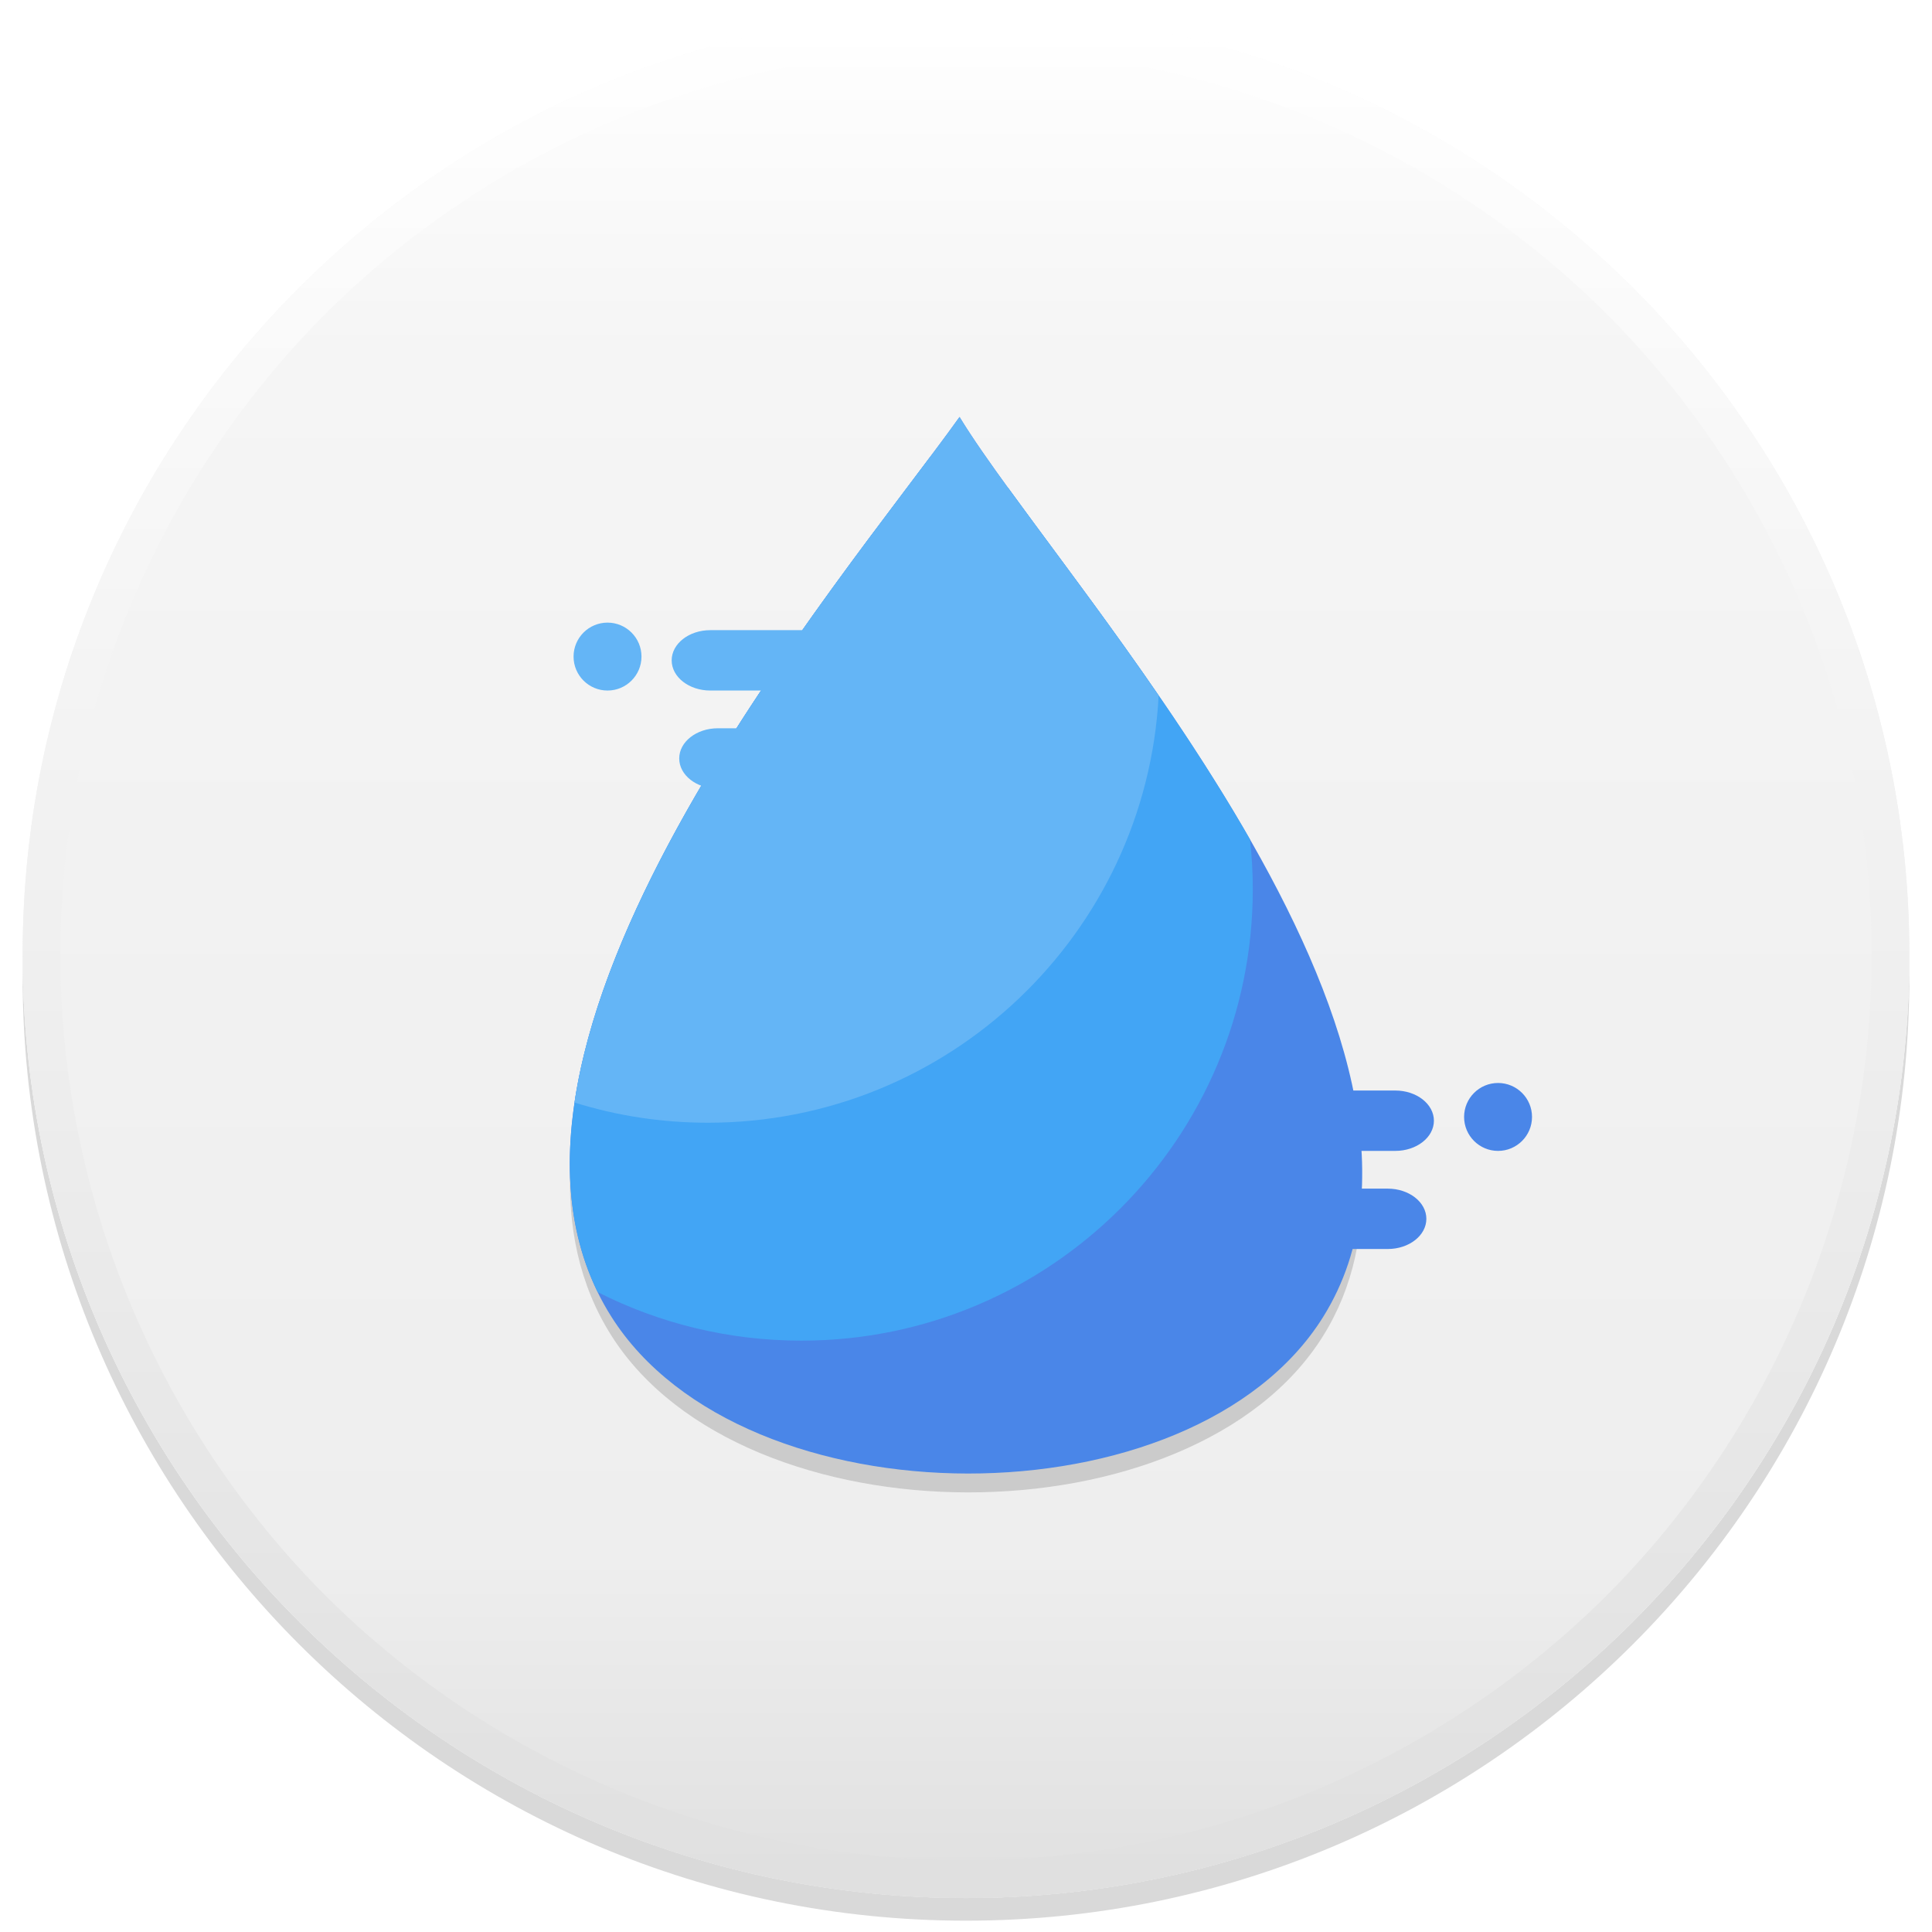
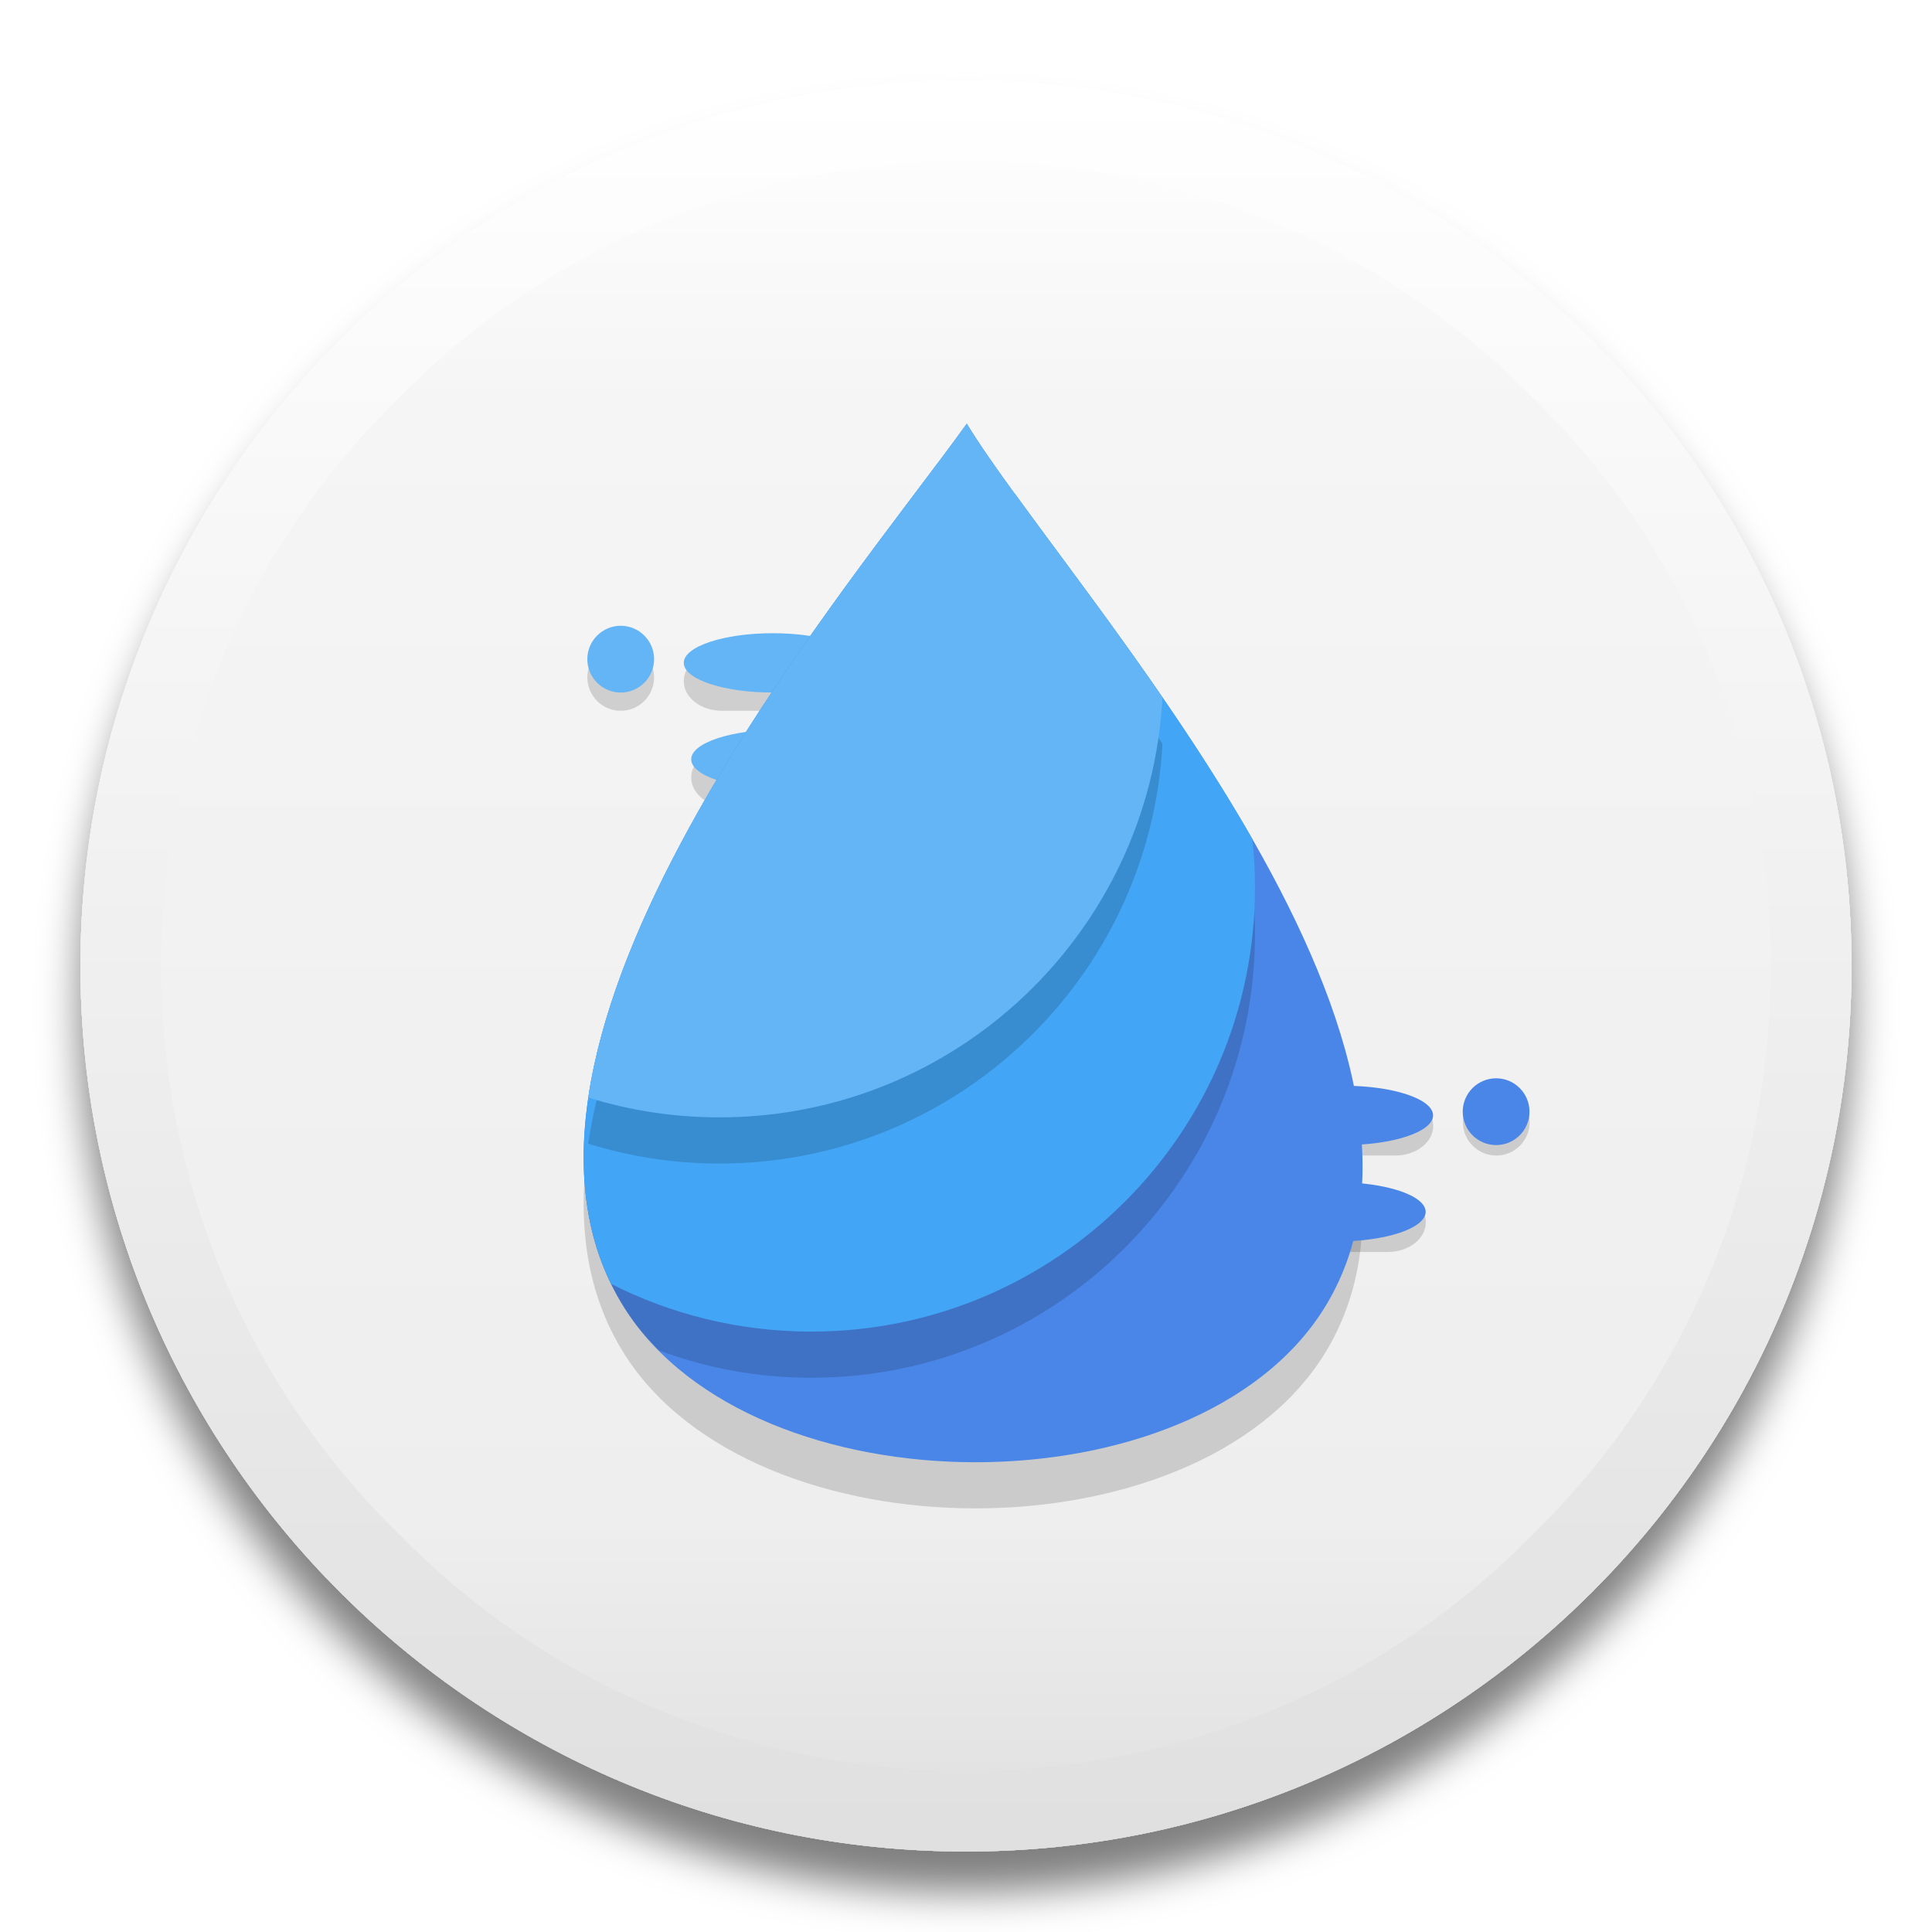
- <svg xmlns="http://www.w3.org/2000/svg" style="isolation:isolate" viewBox="0 0 256 256" width="256" height="256">
+ <svg xmlns="http://www.w3.org/2000/svg" style="isolation:isolate" viewBox="0 0 48 48" width="48" height="48">
  <defs>
-     <clipPath id="_clipPath_9QpJZQMaYRfT7IZfol1mAJYPLTHgxZl2">
-       <rect width="256" height="256" />
+     <clipPath id="_clipPath_blKyVJ3hZisMPQjqankPTz1RjqbhbuGd">
+       <rect width="48" height="48" />
    </clipPath>
  </defs>
-   <g clip-path="url(#_clipPath_9QpJZQMaYRfT7IZfol1mAJYPLTHgxZl2)">
-     <g style="isolation:isolate" id="Icon">
-       <path d=" M 3.013 128 C 3.003 128.499 3 128.999 3 129.5 C 3 198.489 59.011 254.5 128 254.5 C 196.989 254.5 253 198.489 253 129.5 C 253 128.999 252.997 128.499 252.987 128 C 252.186 196.3 196.488 251.5 128 251.5 C 59.512 251.5 3.814 196.3 3.013 128 Z " fill="rgb(0,0,0)" fill-opacity="0.15" />
-       <linearGradient id="_lgradient_2" x1="50%" y1="-1.339%" x2="50%" y2="101.339%">
-         <stop offset="1.304%" stop-opacity="1" style="stop-color:rgb(255,255,255)" />
-         <stop offset="18.696%" stop-opacity="1" style="stop-color:rgb(245,245,245)" />
-         <stop offset="81.304%" stop-opacity="1" style="stop-color:rgb(238,238,238)" />
-         <stop offset="98.696%" stop-opacity="1" style="stop-color:rgb(224,224,224)" />
-       </linearGradient>
-       <path d=" M 3 126.5 C 3 57.511 59.011 1.5 128 1.5 C 196.989 1.5 253 57.511 253 126.5 C 253 195.489 196.989 251.5 128 251.5 C 59.011 251.5 3 195.489 3 126.5 Z " fill="url(#_lgradient_2)" />
+   <g clip-path="url(#_clipPath_blKyVJ3hZisMPQjqankPTz1RjqbhbuGd)">
+     <g style="isolation:isolate" id="Design">
+       <defs>
+         <filter id="reYZf5DJtfV4qZhP7kjuvteGCb5OtAvb" x="-200%" y="-200%" width="400%" height="400%">
+           <feOffset in="SourceAlpha" result="offOut" dx="0" dy="1" />
+           <feGaussianBlur in="offOut" result="blurOut" stdDeviation="0.5" />
+           <feComponentTransfer in="blurOut" result="opacOut">
+             <feFuncA type="table" tableValues="0 0.5" />
+           </feComponentTransfer>
+           <feBlend in="SourceGraphic" in2="opacOut" mode="normal" />
+         </filter>
+       </defs>
+       <g filter="url(#reYZf5DJtfV4qZhP7kjuvteGCb5OtAvb)">
+         <linearGradient id="_lgradient_2" x1="50%" y1="-1.339%" x2="50%" y2="101.339%">
+           <stop offset="1.304%" stop-opacity="1" style="stop-color:rgb(255,255,255)" />
+           <stop offset="18.696%" stop-opacity="1" style="stop-color:rgb(245,245,245)" />
+           <stop offset="81.304%" stop-opacity="1" style="stop-color:rgb(238,238,238)" />
+           <stop offset="98.696%" stop-opacity="1" style="stop-color:rgb(224,224,224)" />
+         </linearGradient>
+         <path d=" M 2 24 C 2 11.858 11.858 2 24 2 C 36.142 2 46 11.858 46 24 C 46 36.142 36.142 46 24 46 C 11.858 46 2 36.142 2 24 Z " fill="url(#_lgradient_2)" />
+       </g>
      <linearGradient id="_lgradient_3" x1="50%" y1="-1.345%" x2="50%" y2="101.794%">
        <stop offset="1.304%" stop-opacity="1" style="stop-color:rgb(255,255,255)" />
        <stop offset="97.826%" stop-opacity="1" style="stop-color:rgb(224,224,224)" />
      </linearGradient>
-       <path d=" M 3 126.5 C 3 57.511 59.011 1.5 128 1.5 C 196.989 1.5 253 57.511 253 126.5 C 253 195.489 196.989 251.5 128 251.5 C 59.011 251.5 3 195.489 3 126.5 Z  M 8 126.5 C 8 94.7 20.7 64.1 43.1 41.6 C 65.6 19.2 96.2 6.5 128 6.5 C 159.8 6.5 190.4 19.2 212.9 41.6 C 235.3 64.1 248 94.7 248 126.5 L 248 126.5 C 248 158.3 235.3 188.9 212.9 211.4 C 190.4 233.8 159.8 246.5 128 246.5 L 128 246.5 C 96.2 246.5 65.6 233.8 43.1 211.4 C 20.7 188.9 8 158.3 8 126.5 Z " fill-rule="evenodd" fill="url(#_lgradient_3)" />
+       <path d=" M 2 24 C 2 11.858 11.858 2 24 2 C 36.142 2 46 11.858 46 24 C 46 36.142 36.142 46 24 46 C 11.858 46 2 36.142 2 24 Z  M 4 24 C 4 18.7 6.1 13.6 9.9 9.9 C 13.6 6.1 18.7 4 24 4 C 29.3 4 34.4 6.1 38.1 9.9 C 41.9 13.6 44 18.7 44 24 C 44 29.3 41.9 34.4 38.1 38.1 C 34.4 41.9 29.3 44 24 44 C 18.7 44 13.6 41.9 9.9 38.1 C 6.1 34.4 4 29.3 4 24 Z " fill-rule="evenodd" fill="url(#_lgradient_3)" />
      <g id="deluge">
-         <g opacity="0.15">
-           <path d=" M 75.588 154.166 C 75.172 162.421 76.707 170.186 81.028 177.001 C 98.531 204.596 158.028 204.736 175.328 177.001 C 179.408 170.448 180.832 163.053 180.393 155.222 C 180.067 161.196 178.527 166.862 175.322 172.001 C 158.022 199.736 98.528 199.597 81.023 172.001 C 77.589 166.582 75.924 160.556 75.585 154.166 L 75.588 154.166 Z " fill="rgb(0,0,0)" />
+         <path d=" M 24.019 11.671 C 21.138 15.704 11.35 27.077 15.519 33.651 C 18.745 38.737 29.711 38.763 32.899 33.651 C 37.047 27.001 26.471 15.704 24.019 11.671 Z " fill="rgb(0,0,0)" fill-opacity="0.15" />
+         <g id="Group">
+           <path d=" M 38.004 27.879 C 38.004 27.422 37.632 27.05 37.175 27.05 C 36.717 27.05 36.345 27.422 36.345 27.879 C 36.345 28.337 36.717 28.709 37.175 28.709 C 37.632 28.709 38.004 28.337 38.004 27.879 Z  M 34.48 29.63 L 31.943 29.63 C 31.423 29.63 31 29.961 31 30.368 L 31 30.368 C 31 30.775 31.423 31.105 31.943 31.105 L 34.48 31.105 C 35.001 31.105 35.424 30.775 35.424 30.368 L 35.424 30.368 C 35.424 29.961 35.001 29.63 34.48 29.63 Z  M 34.665 27.234 L 32.127 27.234 C 31.607 27.234 31.184 27.565 31.184 27.972 L 31.184 27.972 C 31.184 28.378 31.607 28.709 32.127 28.709 L 34.665 28.709 C 35.185 28.709 35.608 28.378 35.608 27.972 L 35.608 27.972 C 35.608 27.565 35.185 27.234 34.665 27.234 Z " fill-rule="evenodd" fill="rgb(0,0,0)" fill-opacity="0.15" />
+           <path d=" M 38 27.62 C 38 27.162 37.628 26.79 37.171 26.79 C 36.713 26.79 36.341 27.162 36.341 27.62 C 36.341 28.078 36.713 28.449 37.171 28.449 C 37.628 28.449 38 28.078 38 27.62 Z  M 33.208 29.371 L 33.208 29.371 C 31.987 29.371 30.996 29.701 30.996 30.108 L 30.996 30.108 C 30.996 30.515 31.987 30.845 33.208 30.845 L 33.208 30.845 C 34.429 30.845 35.42 30.515 35.42 30.108 L 35.42 30.108 C 35.42 29.701 34.429 29.371 33.208 29.371 Z  M 33.392 26.975 L 33.392 26.975 C 32.171 26.975 31.18 27.305 31.18 27.712 L 31.18 27.712 C 31.18 28.119 32.171 28.449 33.392 28.449 L 33.392 28.449 C 34.613 28.449 35.604 28.119 35.604 27.712 L 35.604 27.712 C 35.604 27.305 34.613 26.975 33.392 26.975 Z " fill="rgb(74,134,232)" />
        </g>
-         <path d=" M 127.144 55.25 C 111.512 77.132 58.407 138.837 81.027 174.5 C 98.53 202.097 158.025 202.239 175.325 174.5 C 197.829 138.42 140.449 77.132 127.144 55.25 Z " fill="rgb(74,134,232)" />
-         <path d=" M 123.283 60.509 C 126.878 61.573 130.329 62.973 133.605 64.666 C 142.176 76.5 155.41 93.37 165.627 111.219 C 165.877 113.388 166 115.595 166 117.83 C 166 150.842 139.199 177.643 106.188 177.643 C 96.48 177.643 87.309 175.325 79.199 171.213 C 62.867 137.827 104.906 85.021 123.283 60.509 Z " fill="rgb(66,165,245)" />
-         <path d=" M 153.527 92.18 C 151.86 123.696 125.741 148.768 93.813 148.768 C 87.652 148.768 81.709 147.835 76.12 146.091 C 81.169 112.186 115.163 72.021 127.144 55.25 C 132.035 63.295 142.884 76.666 153.527 92.18 Z " fill="rgb(100,181,246)" />
-         <path d=" M 203 148 C 203 145.516 200.984 143.5 198.5 143.5 C 196.016 143.5 194 145.516 194 148 C 194 150.484 196.016 152.5 198.5 152.5 C 200.984 152.5 203 150.484 203 148 Z  M 183.883 157.5 L 170.117 157.5 C 167.293 157.5 165 159.292 165 161.5 L 165 161.5 C 165 163.708 167.293 165.5 170.117 165.5 L 183.883 165.5 C 186.707 165.5 189 163.708 189 161.5 L 189 161.5 C 189 159.292 186.707 157.5 183.883 157.5 Z  M 184.883 144.5 L 171.117 144.5 C 168.293 144.5 166 146.292 166 148.5 L 166 148.5 C 166 150.708 168.293 152.5 171.117 152.5 L 184.883 152.5 C 187.707 152.5 190 150.708 190 148.5 L 190 148.5 C 190 146.292 187.707 144.5 184.883 144.5 Z " fill="rgb(74,134,232)" />
-         <path d=" M 76 87 C 76 84.516 78.016 82.5 80.5 82.5 C 82.984 82.5 85 84.516 85 87 C 85 89.484 82.984 91.5 80.5 91.5 C 78.016 91.5 76 89.484 76 87 Z  M 95.117 96.5 L 108.883 96.5 C 111.707 96.5 114 98.292 114 100.5 L 114 100.5 C 114 102.708 111.707 104.5 108.883 104.5 L 95.117 104.5 C 92.293 104.5 90 102.708 90 100.5 L 90 100.5 C 90 98.292 92.293 96.5 95.117 96.5 Z  M 94.117 83.5 L 107.883 83.5 C 110.707 83.5 113 85.292 113 87.5 L 113 87.5 C 113 89.708 110.707 91.5 107.883 91.5 L 94.117 91.5 C 91.293 91.5 89 89.708 89 87.5 L 89 87.5 C 89 85.292 91.293 83.5 94.117 83.5 Z " fill="rgb(100,181,246)" />
+         <g id="Group">
+           <path d=" M 14.592 16.829 C 14.592 16.372 14.964 16 15.422 16 C 15.879 16 16.251 16.372 16.251 16.829 C 16.251 17.287 15.879 17.659 15.422 17.659 C 14.964 17.659 14.592 17.287 14.592 16.829 Z  M 18.116 18.58 L 20.653 18.58 C 21.173 18.58 21.596 18.911 21.596 19.318 L 21.596 19.318 C 21.596 19.725 21.173 20.055 20.653 20.055 L 18.116 20.055 C 17.595 20.055 17.173 19.725 17.173 19.318 L 17.173 19.318 C 17.173 18.911 17.595 18.58 18.116 18.58 Z  M 17.931 16.184 L 20.469 16.184 C 20.989 16.184 21.412 16.515 21.412 16.922 L 21.412 16.922 C 21.412 17.328 20.989 17.659 20.469 17.659 L 17.931 17.659 C 17.411 17.659 16.988 17.328 16.988 16.922 L 16.988 16.922 C 16.988 16.515 17.411 16.184 17.931 16.184 Z " fill-rule="evenodd" fill="rgb(0,0,0)" fill-opacity="0.15" />
+           <path d=" M 14.592 16.377 C 14.592 15.919 14.964 15.547 15.422 15.547 C 15.879 15.547 16.251 15.919 16.251 16.377 C 16.251 16.834 15.879 17.206 15.422 17.206 C 14.964 17.206 14.592 16.834 14.592 16.377 Z  M 19.384 18.128 L 19.384 18.128 C 20.605 18.128 21.596 18.458 21.596 18.865 L 21.596 18.865 C 21.596 19.272 20.605 19.602 19.384 19.602 L 19.384 19.602 C 18.164 19.602 17.173 19.272 17.173 18.865 L 17.173 18.865 C 17.173 18.458 18.164 18.128 19.384 18.128 Z  M 19.2 15.732 L 19.2 15.732 C 20.421 15.732 21.412 16.062 21.412 16.469 L 21.412 16.469 C 21.412 16.876 20.421 17.206 19.2 17.206 L 19.2 17.206 C 17.979 17.206 16.988 16.876 16.988 16.469 L 16.988 16.469 C 16.988 16.062 17.979 15.732 19.2 15.732 Z " fill="rgb(100,181,246)" />
+         </g>
+         <path d=" M 24.019 10.525 C 21.138 14.558 11.35 25.931 15.519 32.504 C 18.745 37.591 29.711 37.617 32.899 32.504 C 37.047 25.854 26.471 14.558 24.019 10.525 Z " fill="rgb(74,134,232)" />
+         <path d=" M 14.531 29.378 C 14.604 30.498 14.915 31.552 15.519 32.504 C 15.759 32.883 16.043 33.234 16.373 33.549 C 17.549 33.993 18.825 34.23 20.156 34.23 C 26.241 34.23 31.18 29.29 31.18 23.206 C 31.18 22.793 31.158 22.387 31.112 21.987 C 29.229 18.697 26.789 15.588 25.21 13.407 C 24.606 13.095 23.97 12.837 23.307 12.64 C 20.536 16.336 14.848 23.521 14.531 29.378 Z " fill="rgb(0,0,0)" fill-opacity="0.15" />
+         <path d=" M 23.307 11.494 C 23.97 11.69 24.606 11.948 25.21 12.26 C 26.789 14.441 29.229 17.551 31.112 20.841 C 31.158 21.24 31.18 21.647 31.18 22.059 C 31.18 28.144 26.241 33.083 20.156 33.083 C 18.367 33.083 16.677 32.656 15.182 31.898 C 12.172 25.745 19.92 16.012 23.307 11.494 Z " fill="rgb(66,165,245)" />
+         <path d=" M 28.881 18.478 C 28.574 24.287 23.76 28.908 17.875 28.908 C 16.74 28.908 15.644 28.736 14.614 28.414 C 15.545 22.165 21.81 14.762 24.019 11.671 C 24.92 13.154 26.92 15.618 28.881 18.478 Z " fill="rgb(0,0,0)" fill-opacity="0.15" />
+         <path d=" M 28.881 17.332 C 28.574 23.14 23.76 27.761 17.875 27.761 C 16.74 27.761 15.644 27.589 14.614 27.268 C 15.545 21.019 21.81 13.616 24.019 10.525 C 24.92 12.008 26.92 14.472 28.881 17.332 Z " fill="rgb(100,181,246)" />
      </g>
    </g>
  </g>
</svg>
